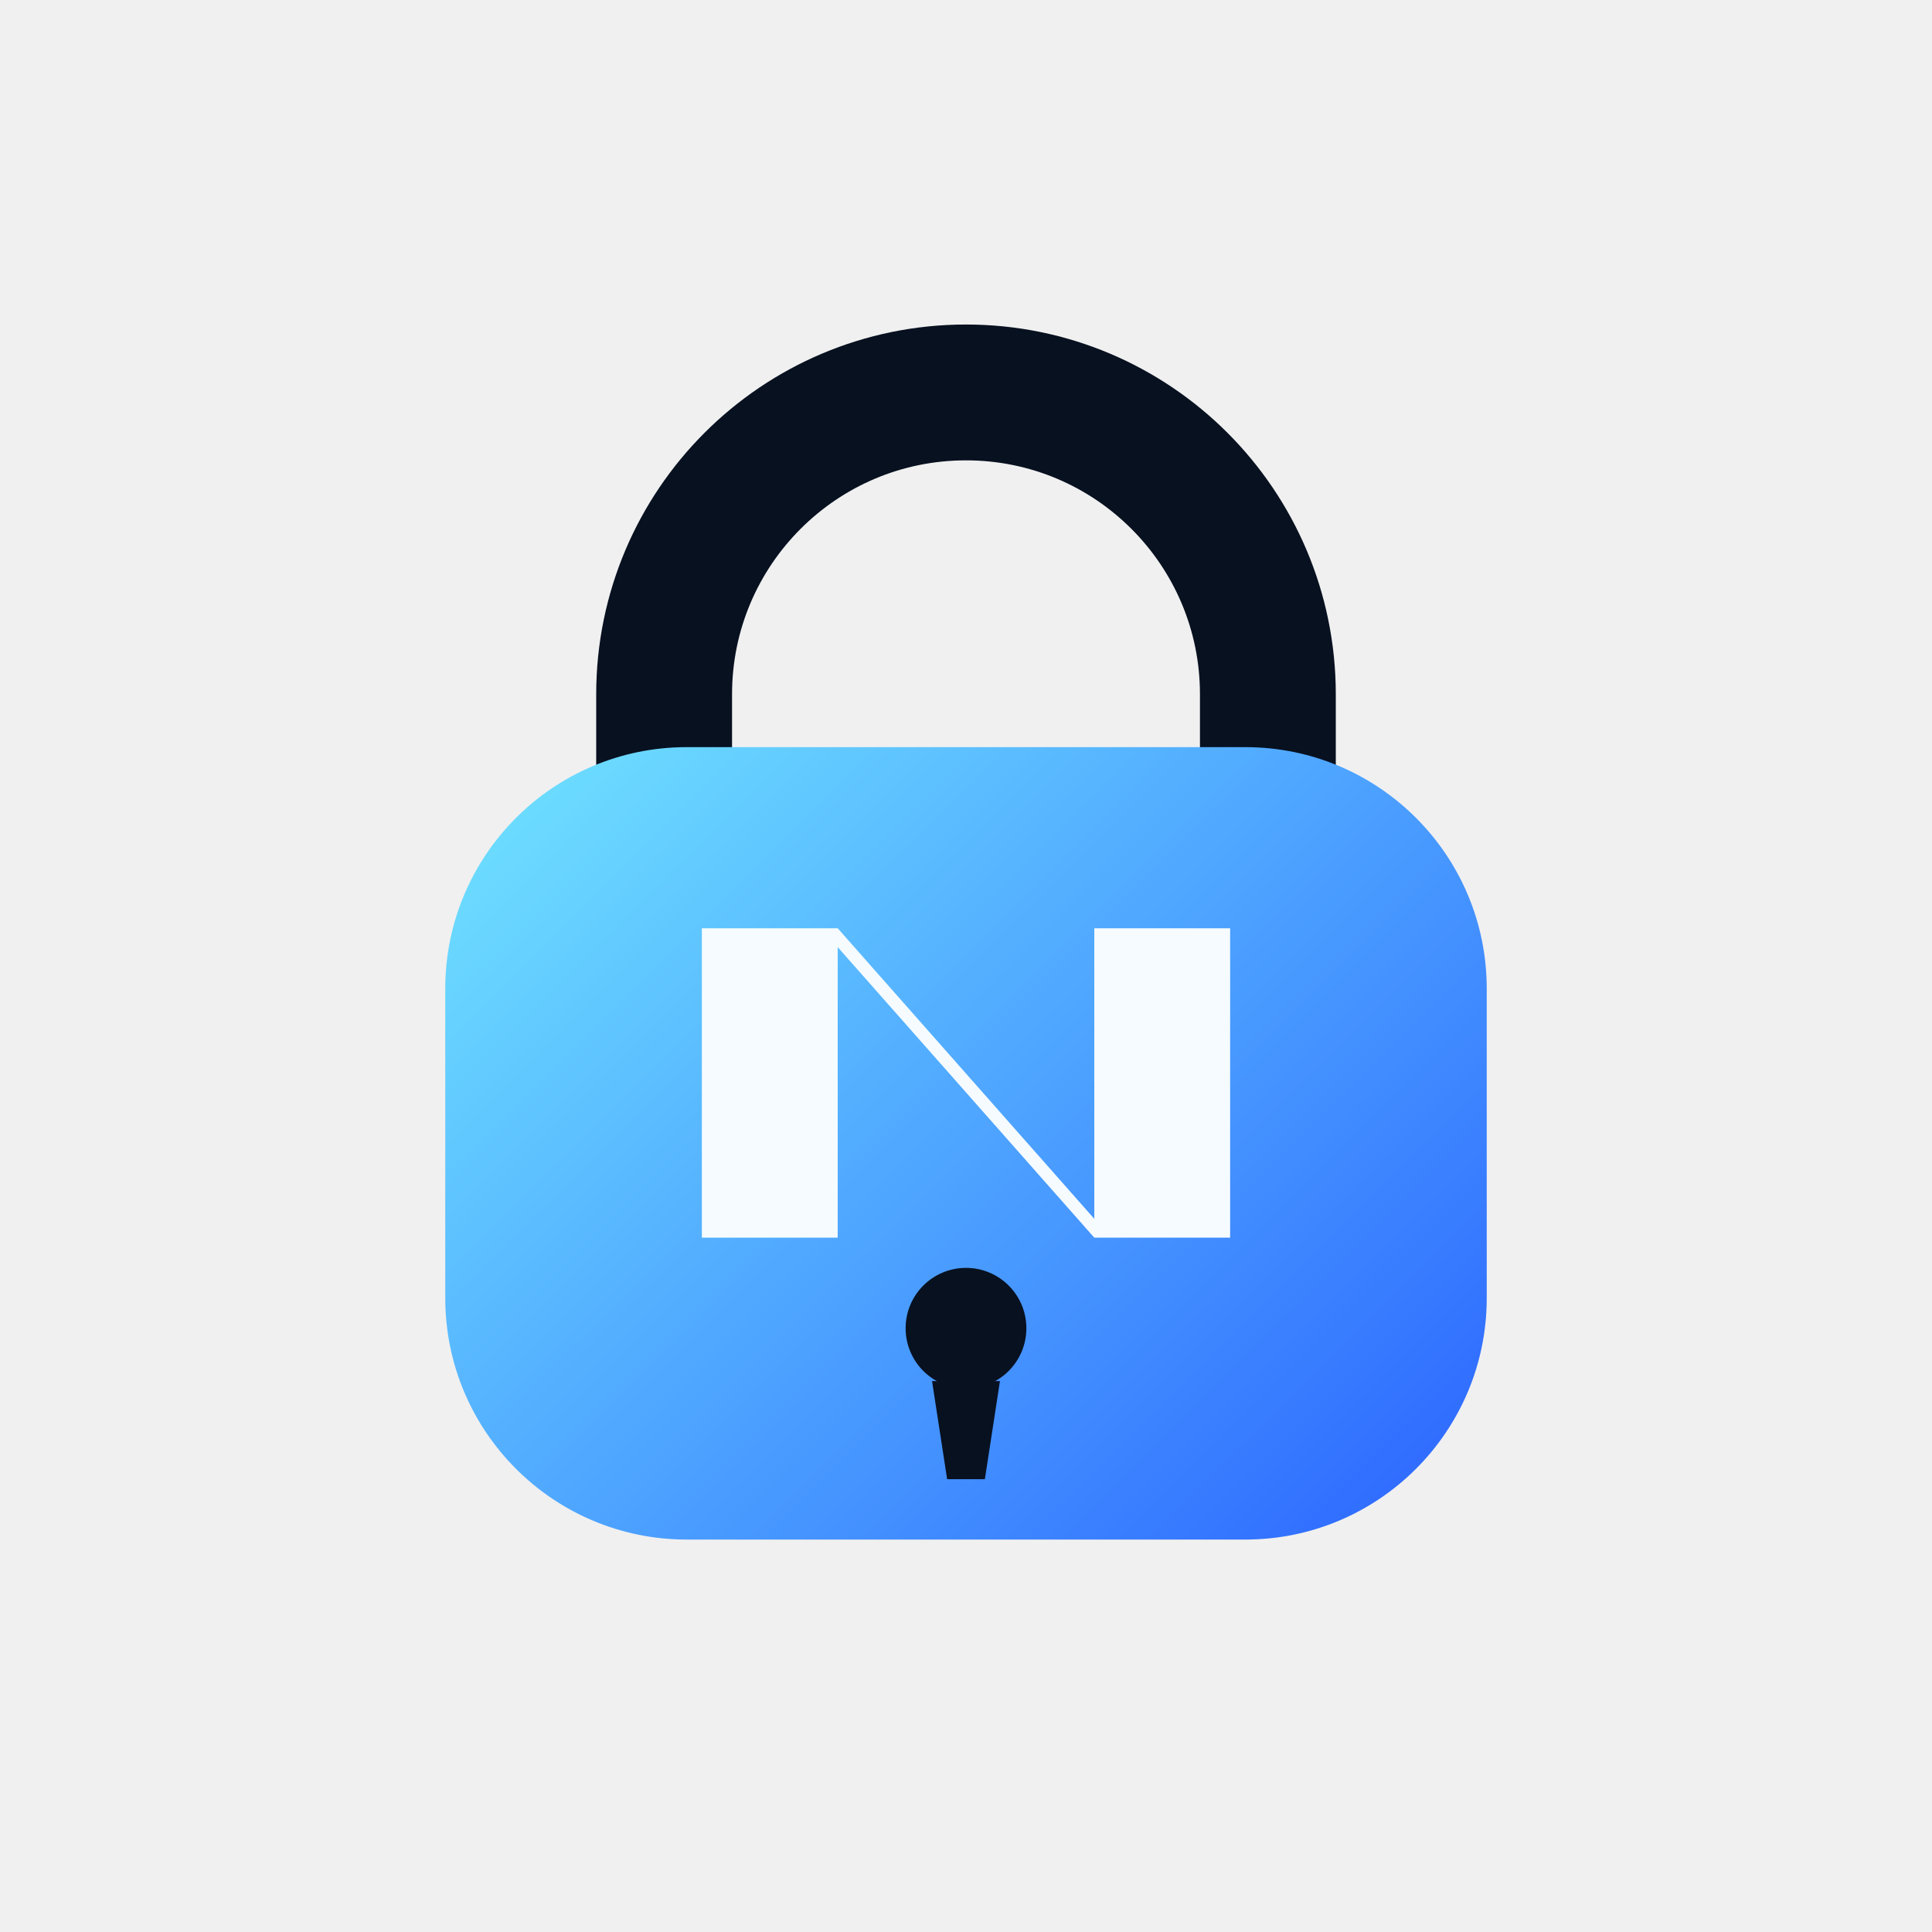
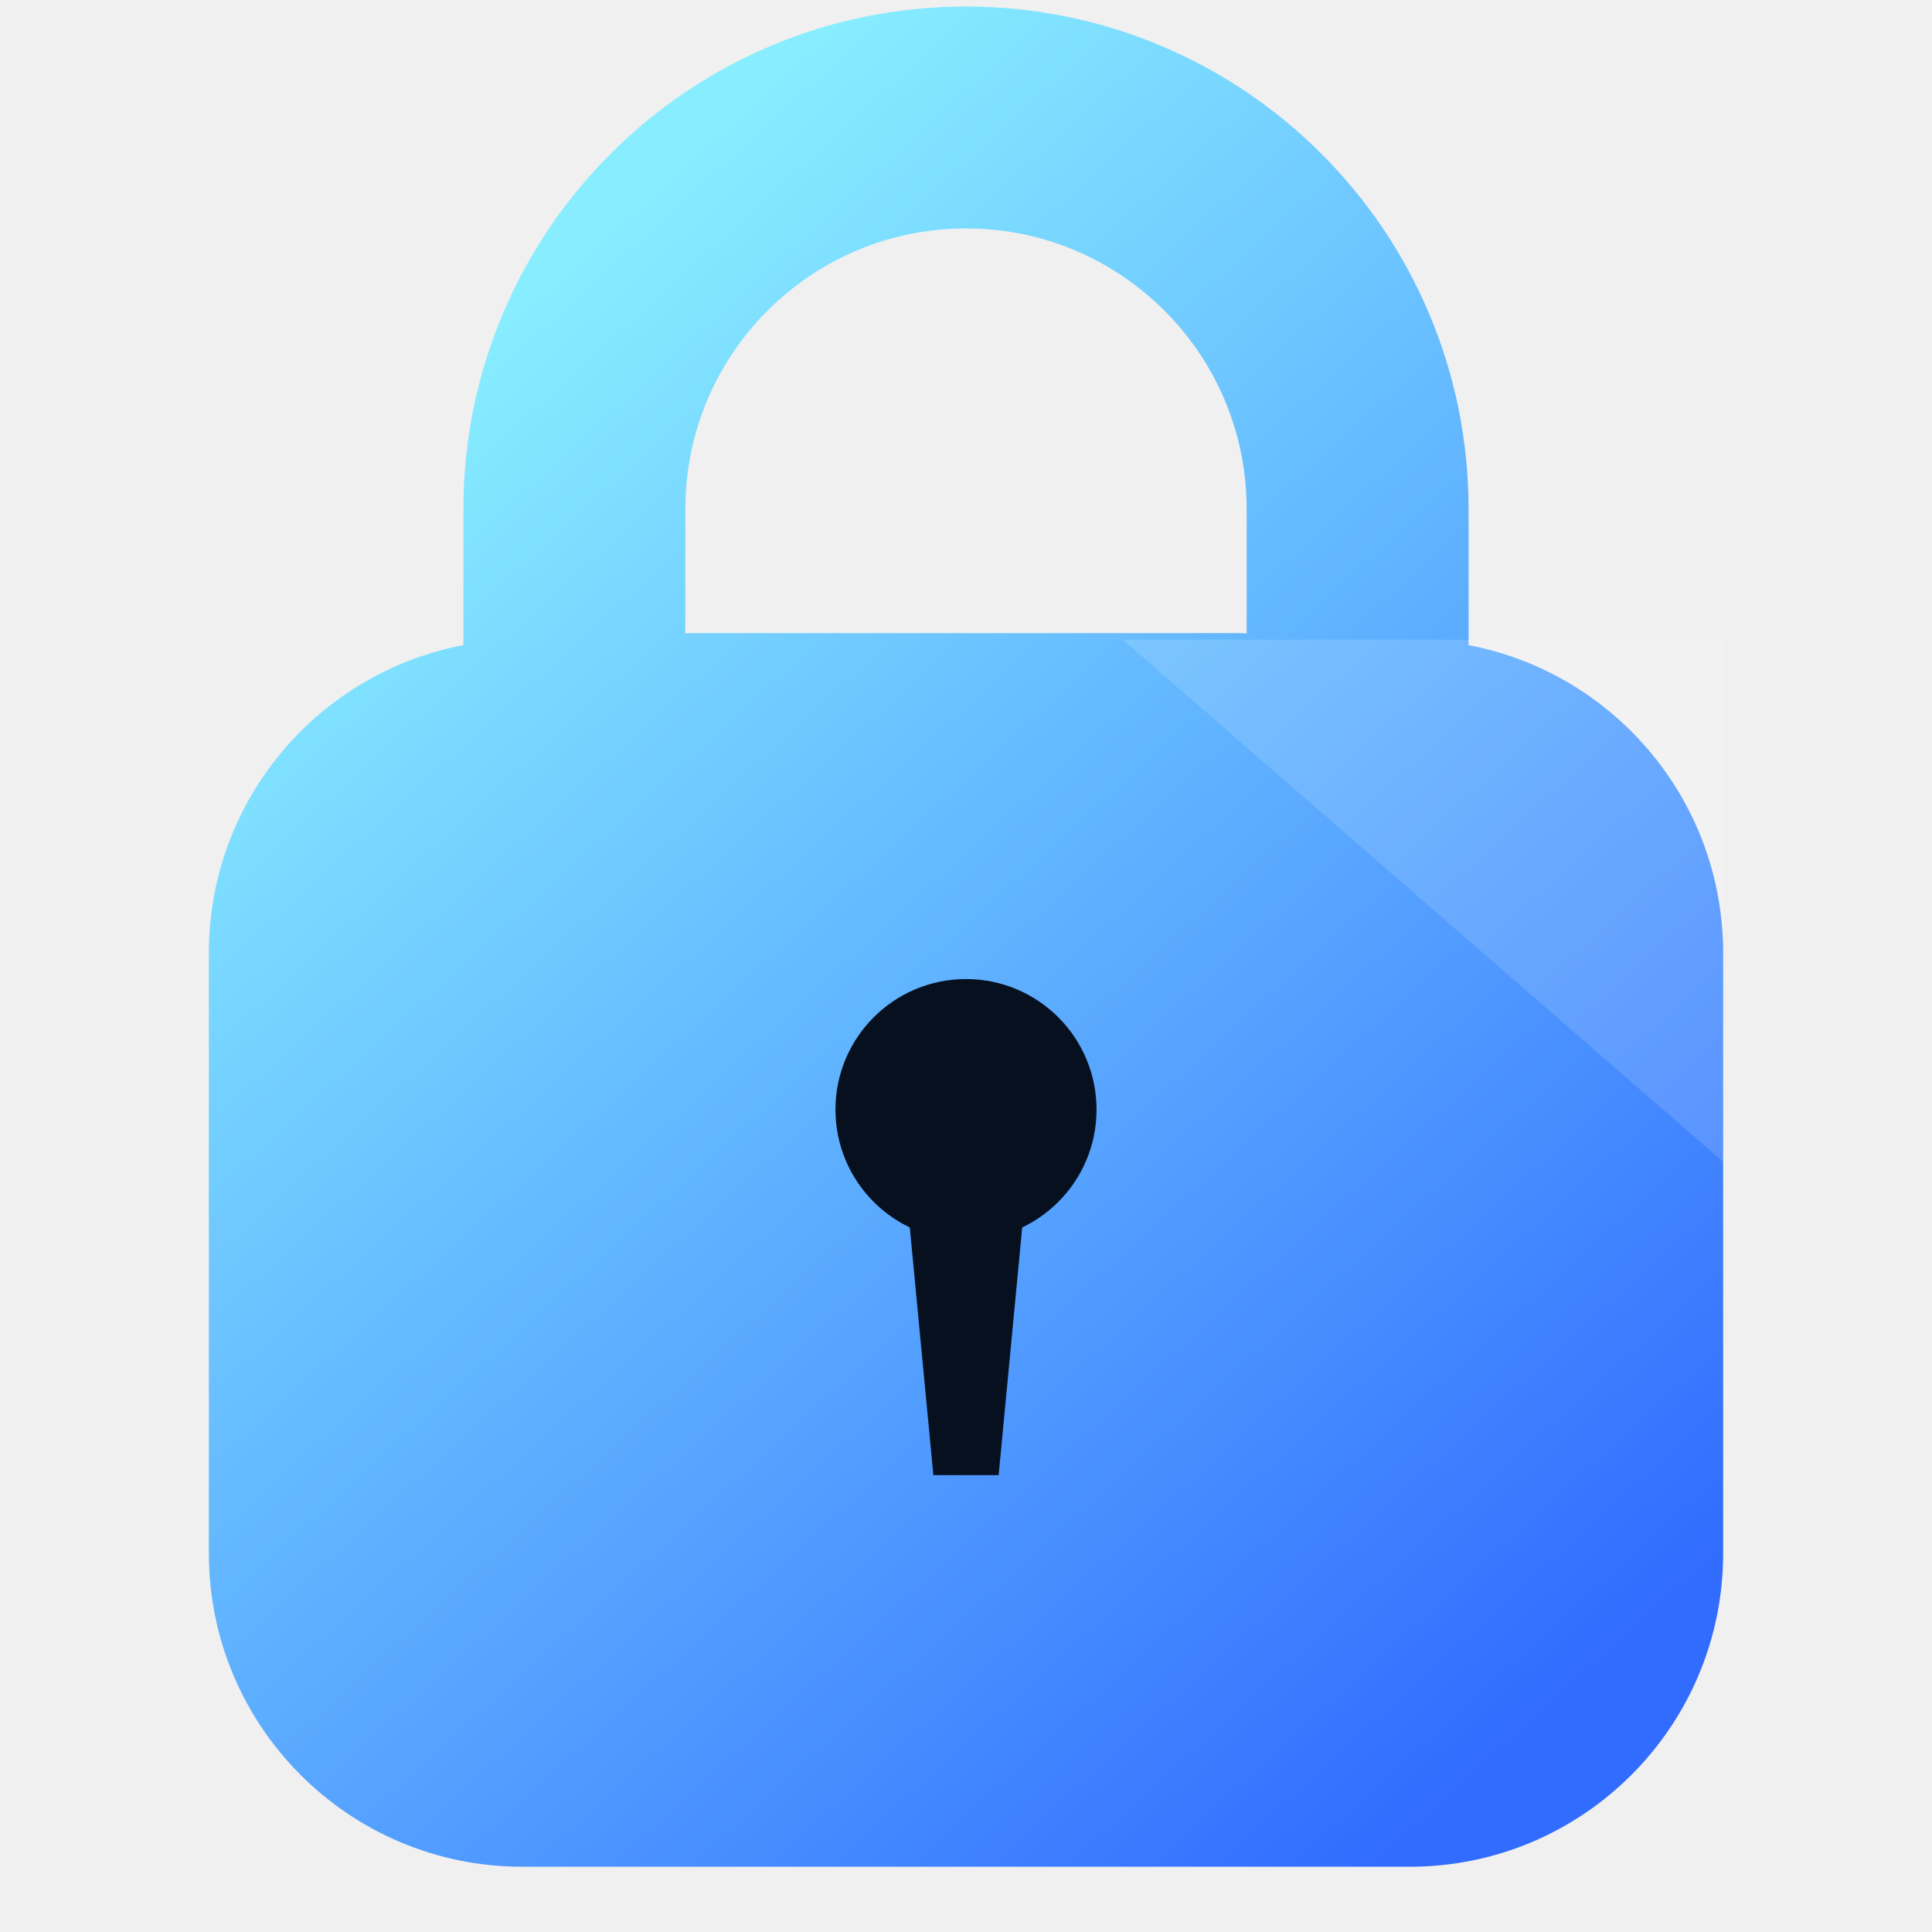
- <svg xmlns="http://www.w3.org/2000/svg" width="512" height="512" viewBox="0 0 512 512" fill="none">
+ <svg xmlns="http://www.w3.org/2000/svg" width="512" height="512" viewBox="132 108 248 296" fill="none">
  <defs>
-     <linearGradient id="markGradient" x1="140" y1="168" x2="372" y2="402" gradientUnits="userSpaceOnUse">
-       <stop offset="0%" stop-color="#72E7FF" />
-       <stop offset="100%" stop-color="#2F6BFF" />
+     <linearGradient id="lockGradient" x1="166" y1="172" x2="346" y2="370" gradientUnits="userSpaceOnUse">
+       <stop offset="0%" stop-color="#88EEFF" />
+       <stop offset="100%" stop-color="#316CFF" />
    </linearGradient>
  </defs>
-   <path d="M176 212V184C176 139.817 211.817 104 256 104C300.183 104 336 139.817 336 184V212" stroke="#081120" stroke-width="36" stroke-linecap="round" stroke-linejoin="round" />
-   <rect x="118" y="198" width="276" height="210" rx="64" fill="url(#markGradient)" />
-   <path d="M186 328V246H222L290 323V246H326V328H290L222 251V328H186Z" fill="#F5FBFF" />
-   <circle cx="256" cy="352" r="16" fill="#081120" />
-   <path d="M247 366H265L261 392H251L247 366Z" fill="#081120" />
+   <path d="M196 214V186C196 152.863 222.863 126 256 126C289.137 126 316 152.863 316 186V214" stroke="url(#lockGradient)" stroke-width="34" stroke-linecap="round" />
+   <path d="M214 214H298" stroke="url(#lockGradient)" stroke-width="18" stroke-linecap="round" />
+   <rect x="140" y="206" width="232" height="188" rx="48" fill="url(#lockGradient)" />
+   <path d="M280 206H372V286L280 206Z" fill="white" fill-opacity="0.14" />
+   <circle cx="256" cy="278" r="20" fill="#07101F" />
+   <path d="M247 292H265L261 334H251L247 292Z" fill="#07101F" />
</svg>
